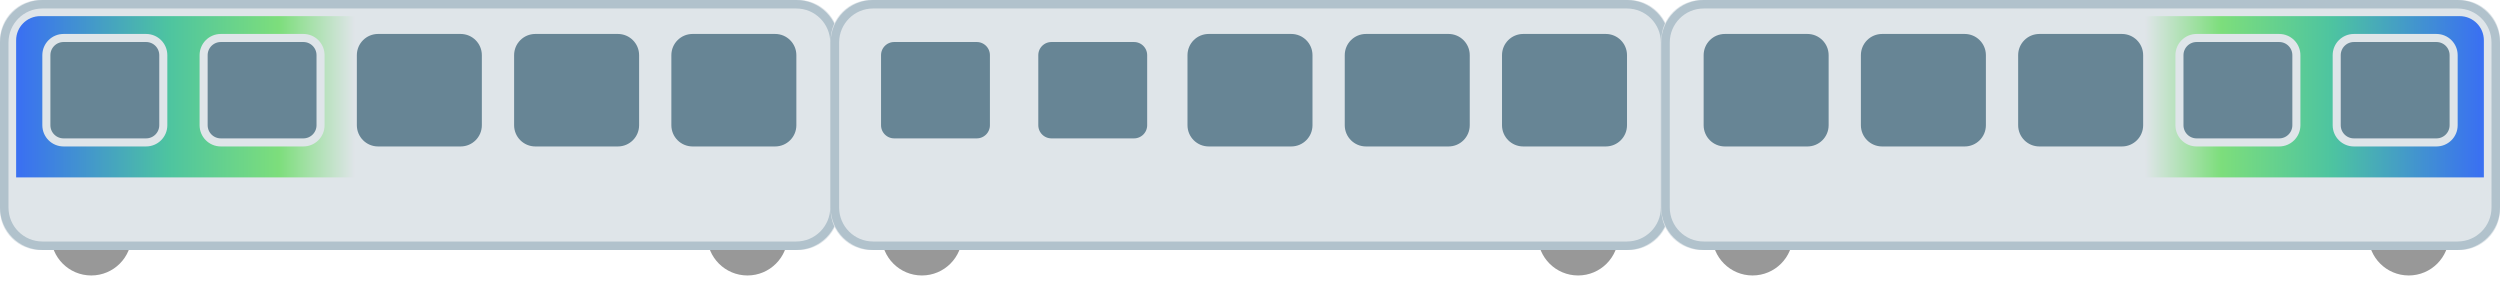
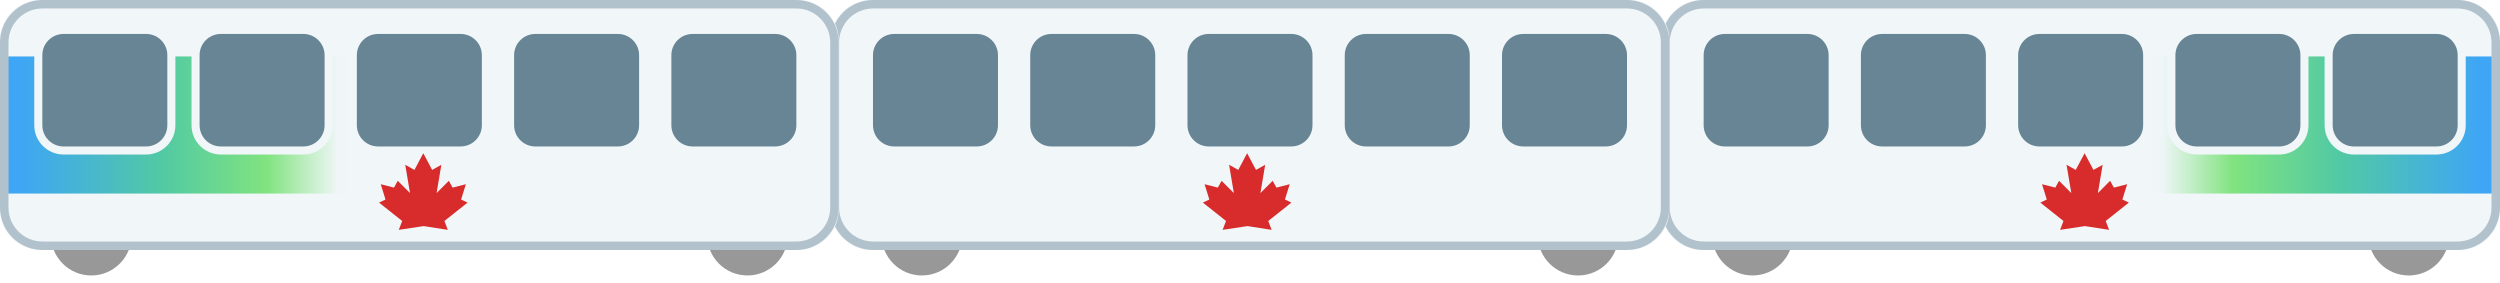
<svg xmlns="http://www.w3.org/2000/svg" width="310" height="35" viewBox="0 0 310 35" fill="none">
+   <circle cx="5" cy="5" r="5" transform="matrix(-1 0 0 1 303.684 24.1577)" fill="#989898" />
+   <circle cx="5" cy="5" r="5" transform="matrix(-1 0 0 1 222.316 24.1577)" fill="#989898" />
+   <rect width="104" height="31" rx="5" transform="matrix(-1 0 0 1 310 0)" fill="#F1F6F9" />
+   <path d="M309 7H267V24H309V7Z" fill="url(#paint0_linear_276_109)" fill-opacity="0.74" />
+   <rect x="-0.526" y="0.526" width="102.947" height="29.947" rx="4.737" transform="matrix(-1 0 0 1 308.947 0)" stroke="#B1C2CC" stroke-width="1.053" />
+   <rect x="0.5" y="-0.5" width="16.5" height="14.95" rx="3.132" transform="matrix(-1 0 0 1 305.751 4.21045)" fill="#678595" stroke="#F1F6F9" />
+   <rect x="0.5" y="-0.5" width="16.5" height="14.95" rx="3.132" transform="matrix(-1 0 0 1 286.251 4.21045)" fill="#678595" stroke="#F1F6F9" />
+   <rect width="15.5" height="13.95" rx="2.632" transform="matrix(-1 0 0 1 265.751 4.21045)" fill="#678595" />
+   <rect width="15.5" height="13.95" rx="2.632" transform="matrix(-1 0 0 1 246.251 4.21045)" fill="#678595" />
+   <rect width="15.5" height="13.95" rx="2.632" transform="matrix(-1 0 0 1 226.751 4.21045)" fill="#678595" />
+   <circle cx="114.316" cy="29.158" r="5" fill="#989898" />
+   <circle cx="195.684" cy="29.158" r="5" fill="#989898" />
+   <rect x="103" width="104" height="31" rx="5" fill="#F1F6F9" />
+   <rect x="103.526" y="0.526" width="102.947" height="29.947" rx="4.737" stroke="#B1C2CC" stroke-width="1.053" />
+   <rect x="108.249" y="4.21" width="15.5" height="13.95" rx="2.632" fill="#678595" />
+   <rect x="127.749" y="4.21" width="15.5" height="13.95" rx="2.632" fill="#678595" />
+   <rect x="147.249" y="4.21" width="15.5" height="13.95" rx="2.632" fill="#678595" />
+   <rect x="166.749" y="4.21" width="15.5" height="13.95" rx="2.632" fill="#678595" />
+   <rect x="186.249" y="4.21" width="15.5" height="13.95" rx="2.632" fill="#678595" />
  <circle cx="11.316" cy="29.158" r="5" fill="#989898" />
  <circle cx="92.684" cy="29.158" r="5" fill="#989898" />
-   <rect width="104" height="31" rx="5" fill="#DFE5E9" />
-   <path d="M5 1.5H44.5V22.5H1.5V5C1.5 3.067 3.067 1.5 5 1.5Z" fill="url(#paint0_linear_276_109)" fill-opacity="0.74" stroke="#DFE5E9" />
+   <rect width="104" height="31" rx="5" fill="#F1F6F9" />
+   <path d="M1 7H43V24H1V7Z" fill="url(#paint1_linear_276_109)" fill-opacity="0.74" />
  <rect x="0.526" y="0.526" width="102.947" height="29.947" rx="4.737" stroke="#B1C2CC" stroke-width="1.053" />
-   <rect x="5.749" y="4.71" width="14.5" height="12.95" rx="2.132" fill="#678595" stroke="#DFE5E9" />
-   <rect x="25.249" y="4.71" width="14.5" height="12.95" rx="2.132" fill="#678595" stroke="#DFE5E9" />
+   <rect x="4.749" y="3.71" width="16.5" height="14.95" rx="3.132" fill="#678595" stroke="#F1F6F9" />
+   <rect x="24.249" y="3.71" width="16.5" height="14.95" rx="3.132" fill="#678595" stroke="#F1F6F9" />
  <rect x="44.249" y="4.21" width="15.5" height="13.95" rx="2.632" fill="#678595" />
  <rect x="63.749" y="4.21" width="15.5" height="13.95" rx="2.632" fill="#678595" />
  <rect x="83.249" y="4.21" width="15.5" height="13.95" rx="2.632" fill="#678595" />
-   <circle cx="114.316" cy="29.158" r="5" fill="#989898" />
-   <circle cx="195.684" cy="29.158" r="5" fill="#989898" />
-   <rect x="103" width="104" height="31" rx="5" fill="#DFE5E9" />
-   <rect x="103.526" y="0.526" width="102.947" height="29.947" rx="4.737" stroke="#B1C2CC" stroke-width="1.053" />
-   <rect x="108.749" y="4.71" width="14.5" height="12.95" rx="2.132" fill="#678595" stroke="#DFE5E9" />
-   <rect x="128.249" y="4.71" width="14.5" height="12.95" rx="2.132" fill="#678595" stroke="#DFE5E9" />
-   <rect x="147.249" y="4.21" width="15.5" height="13.95" rx="2.632" fill="#678595" />
-   <rect x="166.749" y="4.21" width="15.5" height="13.95" rx="2.632" fill="#678595" />
-   <rect x="186.249" y="4.21" width="15.5" height="13.95" rx="2.632" fill="#678595" />
-   <circle cx="5" cy="5" r="5" transform="matrix(-1 0 0 1 303.684 24.1577)" fill="#989898" />
-   <circle cx="5" cy="5" r="5" transform="matrix(-1 0 0 1 222.316 24.1577)" fill="#989898" />
-   <rect width="104" height="31" rx="5" transform="matrix(-1 0 0 1 310 0)" fill="#DFE5E9" />
-   <path d="M305 1.5H265.5V22.5H308.5V5C308.5 3.067 306.933 1.5 305 1.5Z" fill="url(#paint1_linear_276_109)" fill-opacity="0.74" stroke="#DFE5E9" />
-   <rect x="-0.526" y="0.526" width="102.947" height="29.947" rx="4.737" transform="matrix(-1 0 0 1 308.947 0)" stroke="#B1C2CC" stroke-width="1.053" />
-   <rect x="-0.5" y="0.5" width="14.5" height="12.95" rx="2.132" transform="matrix(-1 0 0 1 303.751 4.21045)" fill="#678595" stroke="#DFE5E9" />
-   <rect x="-0.5" y="0.5" width="14.5" height="12.95" rx="2.132" transform="matrix(-1 0 0 1 284.251 4.21045)" fill="#678595" stroke="#DFE5E9" />
-   <rect width="15.5" height="13.95" rx="2.632" transform="matrix(-1 0 0 1 265.751 4.21045)" fill="#678595" />
-   <rect width="15.5" height="13.95" rx="2.632" transform="matrix(-1 0 0 1 246.251 4.21045)" fill="#678595" />
-   <rect width="15.5" height="13.95" rx="2.632" transform="matrix(-1 0 0 1 226.751 4.21045)" fill="#678595" />
+   <path d="M49.449 28.5L52.531 28.036L55.529 28.5L55.107 27.402L57.978 25.122L57.176 24.742L57.767 22.842L56.12 23.264L55.656 22.42L54.136 23.94L54.727 20.436L53.587 21.069L52.489 19L51.391 21.069L50.251 20.436L50.842 23.94L49.322 22.42L48.858 23.264L47.211 22.842L47.802 24.742L47 25.122L49.871 27.402L49.449 28.5Z" fill="#D82B2B" />
+   <path d="M255.449 28.5L258.531 28.036L261.529 28.5L261.107 27.402L263.978 25.122L263.176 24.742L263.767 22.842L262.12 23.264L261.656 22.42L260.136 23.94L260.727 20.436L259.587 21.069L258.489 19L257.391 21.069L256.251 20.436L256.842 23.94L255.322 22.42L254.858 23.264L253.211 22.842L253.802 24.742L253 25.122L255.871 27.402L255.449 28.5Z" fill="#D82B2B" />
+   <path d="M151.604 28.5L154.687 28.036L157.684 28.5L157.262 27.402L160.133 25.122L159.331 24.742L159.922 22.842L158.276 23.264L157.811 22.42L156.291 23.94L156.882 20.436L155.742 21.069L154.644 19L153.547 21.069L152.407 20.436L152.998 23.94L151.478 22.42L151.013 23.264L149.367 22.842L149.958 24.742L149.156 25.122L152.027 27.402L151.604 28.5Z" fill="#D82B2B" />
  <defs>
-     <linearGradient id="paint0_linear_276_109" x1="2.571" y1="9.8" x2="43.952" y2="9.8" gradientUnits="userSpaceOnUse">
-       <stop stop-color="#0049F4" />
+     <linearGradient id="paint0_linear_276_109" x1="307.5" y1="13.8" x2="268" y2="13.8" gradientUnits="userSpaceOnUse">
+       <stop stop-color="#008AF4" />
      <stop offset="0.442" stop-color="#1AB987" />
      <stop offset="0.774" stop-color="#5ADC56" />
-       <stop offset="1" stop-color="#DFE5E9" />
+       <stop offset="1" stop-color="#F1F6F9" />
    </linearGradient>
-     <linearGradient id="paint1_linear_276_109" x1="307.429" y1="9.8" x2="266.048" y2="9.8" gradientUnits="userSpaceOnUse">
-       <stop stop-color="#0049F4" />
+     <linearGradient id="paint1_linear_276_109" x1="2.5" y1="13.8" x2="42" y2="13.8" gradientUnits="userSpaceOnUse">
+       <stop stop-color="#008AF4" />
      <stop offset="0.442" stop-color="#1AB987" />
      <stop offset="0.774" stop-color="#5ADC56" />
-       <stop offset="1" stop-color="#DFE5E9" />
+       <stop offset="1" stop-color="#F1F6F9" />
    </linearGradient>
  </defs>
</svg>
